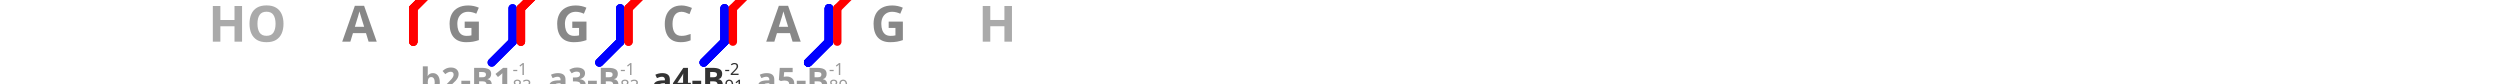
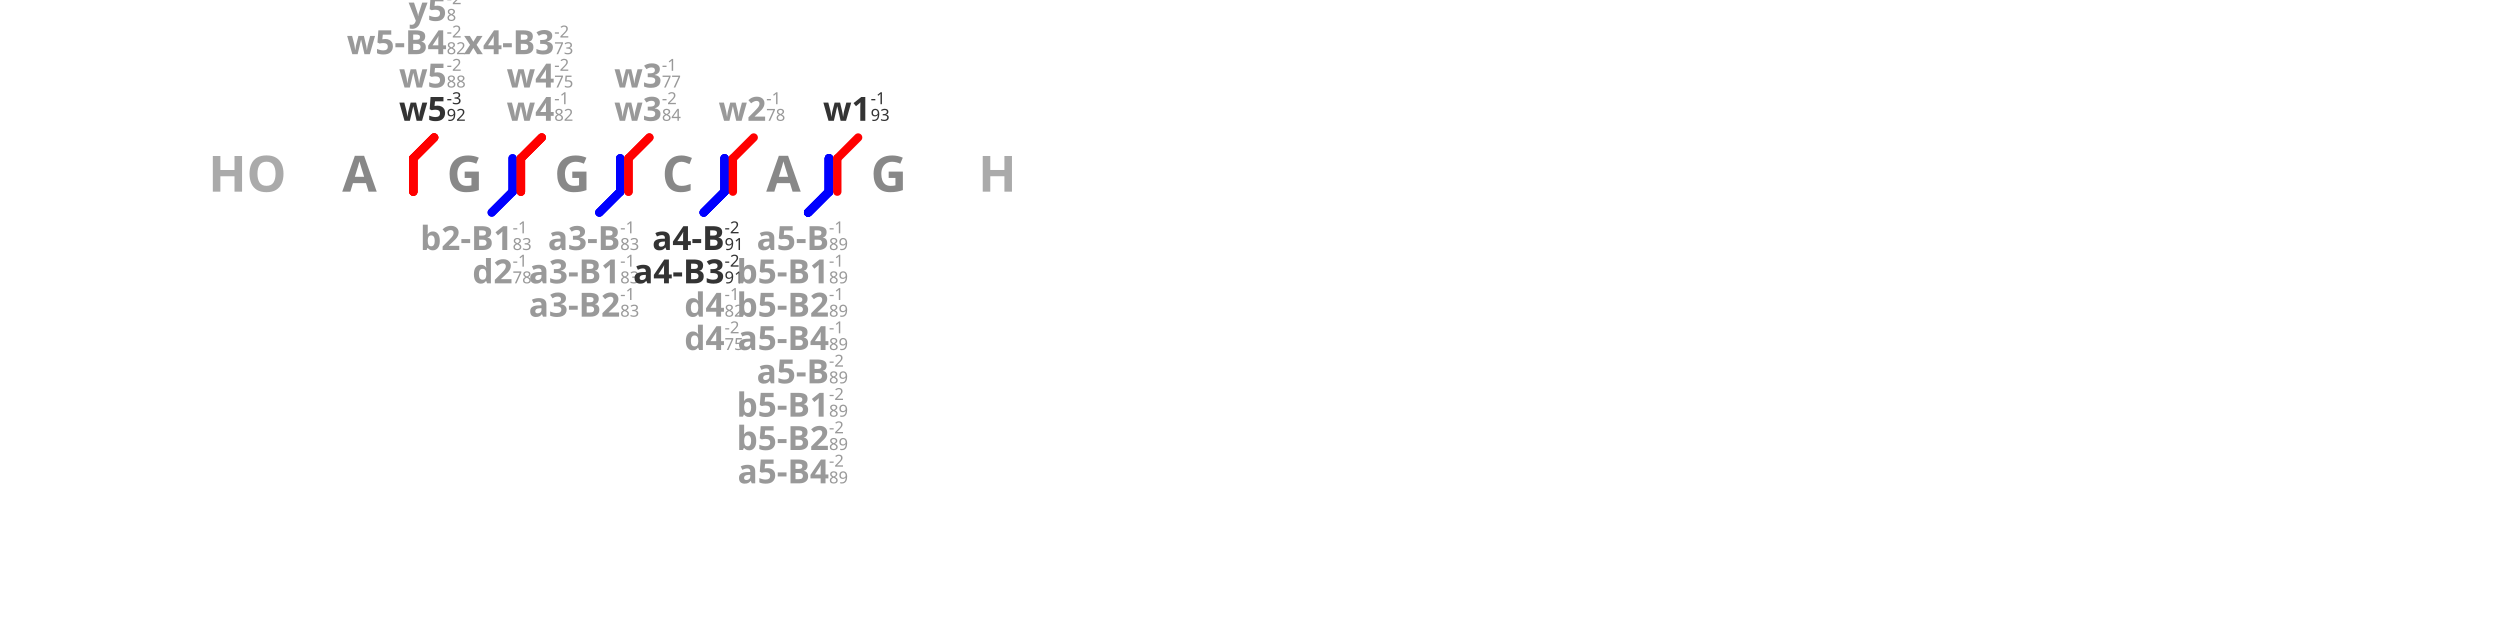
- <svg xmlns="http://www.w3.org/2000/svg" xmlns:ns1="http://svgjs.com/svgjs" version="1.1" width="600" height="20">
-   <text font-family="Verdana" font-size="12" font-weight="bold" fill="#aaaaaa" x="50" y="10" id="residue-undefined" ns1:data="{&quot;leading&quot;:&quot;1.3&quot;}">HO</text>
-   <text font-family="Verdana" font-size="12" font-weight="bold" fill="#888888" x="82.133" y="10" id="residue-1" ns1:data="{&quot;leading&quot;:&quot;1.3&quot;}">A</text>
-   <text font-family="Verdana" font-size="12" font-weight="bold" fill="#888888" x="107.195" y="10" id="residue-2" ns1:data="{&quot;leading&quot;:&quot;1.3&quot;}">G</text>
-   <text font-family="Verdana" font-size="12" font-weight="bold" fill="#888888" x="133.02" y="10" id="residue-3" ns1:data="{&quot;leading&quot;:&quot;1.3&quot;}">G</text>
-   <text font-family="Verdana" font-size="12" font-weight="bold" fill="#888888" x="158.844" y="10" id="residue-4" ns1:data="{&quot;leading&quot;:&quot;1.3&quot;}">C</text>
-   <text font-family="Verdana" font-size="12" font-weight="bold" fill="#888888" x="183.891" y="10" id="residue-5" ns1:data="{&quot;leading&quot;:&quot;1.3&quot;}">A</text>
-   <text font-family="Verdana" font-size="12" font-weight="bold" fill="#888888" x="208.953" y="10" id="residue-6" ns1:data="{&quot;leading&quot;:&quot;1.3&quot;}">G</text>
-   <text font-family="Verdana" font-size="12" font-weight="bold" fill="#aaaaaa" x="234.777" y="10" id="residue-undefined" ns1:data="{&quot;leading&quot;:&quot;1.3&quot;}">H</text>
-   <line x1="99.195" y1="10" x2="99.195" y2="2" stroke-linecap="round" stroke-width="2" stroke="red" />
-   <line x1="99.195" y1="2" x2="104.195" y2="-3" stroke-linecap="round" stroke-width="2" stroke="red" />
-   <text fill="#333333" font-family="Verdana" font-weight="bold" font-size="8" text-anchor="end" x="107.195" y="-5" ns1:data="{&quot;leading&quot;:&quot;1.3&quot;}">w5</text>
-   <text fill="#333333" font-family="Verdana" font-size="4" x="107.195" y="-9" ns1:data="{&quot;leading&quot;:&quot;1.3&quot;}">-3</text>
-   <text fill="#333333" font-family="Verdana" font-size="4" x="107.195" y="-5" ns1:data="{&quot;leading&quot;:&quot;1.3&quot;}">92</text>
-   <line x1="99.195" y1="10" x2="99.195" y2="2" stroke-linecap="round" stroke-width="2" stroke="red" />
-   <line x1="99.195" y1="2" x2="104.195" y2="-3" stroke-linecap="round" stroke-width="2" stroke="red" />
-   <text fill="#999999" font-family="Verdana" font-weight="bold" font-size="8" text-anchor="end" x="107.195" y="-13" ns1:data="{&quot;leading&quot;:&quot;1.3&quot;}">w5</text>
-   <text fill="#999999" font-family="Verdana" font-size="4" x="107.195" y="-17" ns1:data="{&quot;leading&quot;:&quot;1.3&quot;}">-2</text>
-   <text fill="#999999" font-family="Verdana" font-size="4" x="107.195" y="-13" ns1:data="{&quot;leading&quot;:&quot;1.3&quot;}">88</text>
-   <line x1="99.195" y1="10" x2="99.195" y2="2" stroke-linecap="round" stroke-width="2" stroke="red" />
-   <line x1="99.195" y1="2" x2="104.195" y2="-3" stroke-linecap="round" stroke-width="2" stroke="red" />
-   <text fill="#999999" font-family="Verdana" font-weight="bold" font-size="8" text-anchor="end" x="107.195" y="-21" ns1:data="{&quot;leading&quot;:&quot;1.3&quot;}">w5-B4</text>
-   <text fill="#999999" font-family="Verdana" font-size="4" x="107.195" y="-25" ns1:data="{&quot;leading&quot;:&quot;1.3&quot;}">-2</text>
-   <text fill="#999999" font-family="Verdana" font-size="4" x="107.195" y="-21" ns1:data="{&quot;leading&quot;:&quot;1.3&quot;}">82</text>
-   <line x1="99.195" y1="10" x2="99.195" y2="2" stroke-linecap="round" stroke-width="2" stroke="red" />
-   <line x1="99.195" y1="2" x2="104.195" y2="-3" stroke-linecap="round" stroke-width="2" stroke="red" />
-   <text fill="#999999" font-family="Verdana" font-weight="bold" font-size="8" text-anchor="end" x="107.195" y="-29" ns1:data="{&quot;leading&quot;:&quot;1.3&quot;}">y5</text>
-   <text fill="#999999" font-family="Verdana" font-size="4" x="107.195" y="-33" ns1:data="{&quot;leading&quot;:&quot;1.3&quot;}">-2</text>
-   <text fill="#999999" font-family="Verdana" font-size="4" x="107.195" y="-29" ns1:data="{&quot;leading&quot;:&quot;1.3&quot;}">8</text>
-   <line x1="123.02" y1="10" x2="123.02" y2="2" stroke-linecap="round" stroke-width="2" stroke="blue" />
-   <line x1="123.02" y1="10" x2="118.02" y2="15" stroke-linecap="round" stroke-width="2" stroke="blue" />
-   <text fill="#999999" font-family="Verdana" font-weight="bold" font-size="8" text-anchor="end" x="123.02" y="22" ns1:data="{&quot;leading&quot;:&quot;1.3&quot;}">b2-B1</text>
-   <text fill="#999999" font-family="Verdana" font-size="4" x="123.02" y="18" ns1:data="{&quot;leading&quot;:&quot;1.3&quot;}">-1</text>
-   <text fill="#999999" font-family="Verdana" font-size="4" x="123.02" y="22" ns1:data="{&quot;leading&quot;:&quot;1.3&quot;}">83</text>
-   <line x1="123.02" y1="10" x2="123.02" y2="2" stroke-linecap="round" stroke-width="2" stroke="blue" />
-   <line x1="123.02" y1="10" x2="118.02" y2="15" stroke-linecap="round" stroke-width="2" stroke="blue" />
-   <text fill="#999999" font-family="Verdana" font-weight="bold" font-size="8" text-anchor="end" x="123.02" y="30" ns1:data="{&quot;leading&quot;:&quot;1.3&quot;}">d2</text>
-   <text fill="#999999" font-family="Verdana" font-size="4" x="123.02" y="26" ns1:data="{&quot;leading&quot;:&quot;1.3&quot;}">-1</text>
-   <text fill="#999999" font-family="Verdana" font-size="4" x="123.02" y="30" ns1:data="{&quot;leading&quot;:&quot;1.3&quot;}">78</text>
-   <line x1="125.02" y1="10" x2="125.02" y2="2" stroke-linecap="round" stroke-width="2" stroke="red" />
-   <line x1="125.02" y1="2" x2="130.02" y2="-3" stroke-linecap="round" stroke-width="2" stroke="red" />
-   <text fill="#999999" font-family="Verdana" font-weight="bold" font-size="8" text-anchor="end" x="133.02" y="-5" ns1:data="{&quot;leading&quot;:&quot;1.3&quot;}">w4</text>
-   <text fill="#999999" font-family="Verdana" font-size="4" x="133.02" y="-9" ns1:data="{&quot;leading&quot;:&quot;1.3&quot;}">-1</text>
-   <text fill="#999999" font-family="Verdana" font-size="4" x="133.02" y="-5" ns1:data="{&quot;leading&quot;:&quot;1.3&quot;}">82</text>
-   <line x1="125.02" y1="10" x2="125.02" y2="2" stroke-linecap="round" stroke-width="2" stroke="red" />
-   <line x1="125.02" y1="2" x2="130.02" y2="-3" stroke-linecap="round" stroke-width="2" stroke="red" />
-   <text fill="#999999" font-family="Verdana" font-weight="bold" font-size="8" text-anchor="end" x="133.02" y="-13" ns1:data="{&quot;leading&quot;:&quot;1.3&quot;}">w4</text>
-   <text fill="#999999" font-family="Verdana" font-size="4" x="133.02" y="-17" ns1:data="{&quot;leading&quot;:&quot;1.3&quot;}">-2</text>
-   <text fill="#999999" font-family="Verdana" font-size="4" x="133.02" y="-13" ns1:data="{&quot;leading&quot;:&quot;1.3&quot;}">75</text>
-   <line x1="125.02" y1="10" x2="125.02" y2="2" stroke-linecap="round" stroke-width="2" stroke="red" />
-   <line x1="125.02" y1="2" x2="130.02" y2="-3" stroke-linecap="round" stroke-width="2" stroke="red" />
-   <text fill="#999999" font-family="Verdana" font-weight="bold" font-size="8" text-anchor="end" x="133.02" y="-21" ns1:data="{&quot;leading&quot;:&quot;1.3&quot;}">x4-B3</text>
-   <text fill="#999999" font-family="Verdana" font-size="4" x="133.02" y="-25" ns1:data="{&quot;leading&quot;:&quot;1.3&quot;}">-2</text>
-   <text fill="#999999" font-family="Verdana" font-size="4" x="133.02" y="-21" ns1:data="{&quot;leading&quot;:&quot;1.3&quot;}">73</text>
-   <line x1="148.844" y1="10" x2="148.844" y2="2" stroke-linecap="round" stroke-width="2" stroke="blue" />
-   <line x1="148.844" y1="10" x2="143.844" y2="15" stroke-linecap="round" stroke-width="2" stroke="blue" />
-   <text fill="#999999" font-family="Verdana" font-weight="bold" font-size="8" text-anchor="end" x="148.844" y="22" ns1:data="{&quot;leading&quot;:&quot;1.3&quot;}">a3-B</text>
-   <text fill="#999999" font-family="Verdana" font-size="4" x="148.844" y="18" ns1:data="{&quot;leading&quot;:&quot;1.3&quot;}">-1</text>
-   <text fill="#999999" font-family="Verdana" font-size="4" x="148.844" y="22" ns1:data="{&quot;leading&quot;:&quot;1.3&quot;}">83</text>
-   <line x1="148.844" y1="10" x2="148.844" y2="2" stroke-linecap="round" stroke-width="2" stroke="blue" />
-   <line x1="148.844" y1="10" x2="143.844" y2="15" stroke-linecap="round" stroke-width="2" stroke="blue" />
-   <text fill="#999999" font-family="Verdana" font-weight="bold" font-size="8" text-anchor="end" x="148.844" y="30" ns1:data="{&quot;leading&quot;:&quot;1.3&quot;}">a3-B1</text>
-   <text fill="#999999" font-family="Verdana" font-size="4" x="148.844" y="26" ns1:data="{&quot;leading&quot;:&quot;1.3&quot;}">-1</text>
-   <text fill="#999999" font-family="Verdana" font-size="4" x="148.844" y="30" ns1:data="{&quot;leading&quot;:&quot;1.3&quot;}">83</text>
-   <line x1="148.844" y1="10" x2="148.844" y2="2" stroke-linecap="round" stroke-width="2" stroke="blue" />
-   <line x1="148.844" y1="10" x2="143.844" y2="15" stroke-linecap="round" stroke-width="2" stroke="blue" />
-   <text fill="#999999" font-family="Verdana" font-weight="bold" font-size="8" text-anchor="end" x="148.844" y="38" ns1:data="{&quot;leading&quot;:&quot;1.3&quot;}">a3-B2</text>
-   <text fill="#999999" font-family="Verdana" font-size="4" x="148.844" y="34" ns1:data="{&quot;leading&quot;:&quot;1.3&quot;}">-1</text>
-   <text fill="#999999" font-family="Verdana" font-size="4" x="148.844" y="38" ns1:data="{&quot;leading&quot;:&quot;1.3&quot;}">83</text>
-   <line x1="150.844" y1="10" x2="150.844" y2="2" stroke-linecap="round" stroke-width="2" stroke="red" />
-   <line x1="150.844" y1="2" x2="155.844" y2="-3" stroke-linecap="round" stroke-width="2" stroke="red" />
-   <text fill="#999999" font-family="Verdana" font-weight="bold" font-size="8" text-anchor="end" x="158.844" y="-5" ns1:data="{&quot;leading&quot;:&quot;1.3&quot;}">w3</text>
-   <text fill="#999999" font-family="Verdana" font-size="4" x="158.844" y="-9" ns1:data="{&quot;leading&quot;:&quot;1.3&quot;}">-2</text>
-   <text fill="#999999" font-family="Verdana" font-size="4" x="158.844" y="-5" ns1:data="{&quot;leading&quot;:&quot;1.3&quot;}">84</text>
-   <line x1="150.844" y1="10" x2="150.844" y2="2" stroke-linecap="round" stroke-width="2" stroke="red" />
-   <line x1="150.844" y1="2" x2="155.844" y2="-3" stroke-linecap="round" stroke-width="2" stroke="red" />
-   <text fill="#999999" font-family="Verdana" font-weight="bold" font-size="8" text-anchor="end" x="158.844" y="-13" ns1:data="{&quot;leading&quot;:&quot;1.3&quot;}">w3</text>
-   <text fill="#999999" font-family="Verdana" font-size="4" x="158.844" y="-17" ns1:data="{&quot;leading&quot;:&quot;1.3&quot;}">-1</text>
-   <text fill="#999999" font-family="Verdana" font-size="4" x="158.844" y="-13" ns1:data="{&quot;leading&quot;:&quot;1.3&quot;}">77</text>
-   <line x1="173.891" y1="10" x2="173.891" y2="2" stroke-linecap="round" stroke-width="2" stroke="blue" />
-   <line x1="173.891" y1="10" x2="168.891" y2="15" stroke-linecap="round" stroke-width="2" stroke="blue" />
-   <text fill="#333333" font-family="Verdana" font-weight="bold" font-size="8" text-anchor="end" x="173.891" y="22" ns1:data="{&quot;leading&quot;:&quot;1.3&quot;}">a4-B</text>
-   <text fill="#333333" font-family="Verdana" font-size="4" x="173.891" y="18" ns1:data="{&quot;leading&quot;:&quot;1.3&quot;}">-2</text>
-   <text fill="#333333" font-family="Verdana" font-size="4" x="173.891" y="22" ns1:data="{&quot;leading&quot;:&quot;1.3&quot;}">91</text>
-   <line x1="173.891" y1="10" x2="173.891" y2="2" stroke-linecap="round" stroke-width="2" stroke="blue" />
-   <line x1="173.891" y1="10" x2="168.891" y2="15" stroke-linecap="round" stroke-width="2" stroke="blue" />
-   <text fill="#333333" font-family="Verdana" font-weight="bold" font-size="8" text-anchor="end" x="173.891" y="30" ns1:data="{&quot;leading&quot;:&quot;1.3&quot;}">a4-B3</text>
-   <text fill="#333333" font-family="Verdana" font-size="4" x="173.891" y="26" ns1:data="{&quot;leading&quot;:&quot;1.3&quot;}">-2</text>
-   <text fill="#333333" font-family="Verdana" font-size="4" x="173.891" y="30" ns1:data="{&quot;leading&quot;:&quot;1.3&quot;}">91</text>
-   <line x1="173.891" y1="10" x2="173.891" y2="2" stroke-linecap="round" stroke-width="2" stroke="blue" />
-   <line x1="173.891" y1="10" x2="168.891" y2="15" stroke-linecap="round" stroke-width="2" stroke="blue" />
-   <text fill="#999999" font-family="Verdana" font-weight="bold" font-size="8" text-anchor="end" x="173.891" y="38" ns1:data="{&quot;leading&quot;:&quot;1.3&quot;}">d4</text>
-   <text fill="#999999" font-family="Verdana" font-size="4" x="173.891" y="34" ns1:data="{&quot;leading&quot;:&quot;1.3&quot;}">-1</text>
-   <text fill="#999999" font-family="Verdana" font-size="4" x="173.891" y="38" ns1:data="{&quot;leading&quot;:&quot;1.3&quot;}">82</text>
-   <line x1="173.891" y1="10" x2="173.891" y2="2" stroke-linecap="round" stroke-width="2" stroke="blue" />
-   <line x1="173.891" y1="10" x2="168.891" y2="15" stroke-linecap="round" stroke-width="2" stroke="blue" />
-   <text fill="#999999" font-family="Verdana" font-weight="bold" font-size="8" text-anchor="end" x="173.891" y="46" ns1:data="{&quot;leading&quot;:&quot;1.3&quot;}">d4</text>
-   <text fill="#999999" font-family="Verdana" font-size="4" x="173.891" y="42" ns1:data="{&quot;leading&quot;:&quot;1.3&quot;}">-2</text>
-   <text fill="#999999" font-family="Verdana" font-size="4" x="173.891" y="46" ns1:data="{&quot;leading&quot;:&quot;1.3&quot;}">75</text>
-   <line x1="175.891" y1="10" x2="175.891" y2="2" stroke-linecap="round" stroke-width="2" stroke="red" />
-   <line x1="175.891" y1="2" x2="180.891" y2="-3" stroke-linecap="round" stroke-width="2" stroke="red" />
-   <text fill="#999999" font-family="Verdana" font-weight="bold" font-size="8" text-anchor="end" x="183.891" y="-5" ns1:data="{&quot;leading&quot;:&quot;1.3&quot;}">w2</text>
-   <text fill="#999999" font-family="Verdana" font-size="4" x="183.891" y="-9" ns1:data="{&quot;leading&quot;:&quot;1.3&quot;}">-1</text>
-   <text fill="#999999" font-family="Verdana" font-size="4" x="183.891" y="-5" ns1:data="{&quot;leading&quot;:&quot;1.3&quot;}">78</text>
-   <line x1="198.953" y1="10" x2="198.953" y2="2" stroke-linecap="round" stroke-width="2" stroke="blue" />
-   <line x1="198.953" y1="10" x2="193.953" y2="15" stroke-linecap="round" stroke-width="2" stroke="blue" />
-   <text fill="#999999" font-family="Verdana" font-weight="bold" font-size="8" text-anchor="end" x="198.953" y="22" ns1:data="{&quot;leading&quot;:&quot;1.3&quot;}">a5-B</text>
-   <text fill="#999999" font-family="Verdana" font-size="4" x="198.953" y="18" ns1:data="{&quot;leading&quot;:&quot;1.3&quot;}">-1</text>
-   <text fill="#999999" font-family="Verdana" font-size="4" x="198.953" y="22" ns1:data="{&quot;leading&quot;:&quot;1.3&quot;}">89</text>
-   <line x1="198.953" y1="10" x2="198.953" y2="2" stroke-linecap="round" stroke-width="2" stroke="blue" />
-   <line x1="198.953" y1="10" x2="193.953" y2="15" stroke-linecap="round" stroke-width="2" stroke="blue" />
-   <text fill="#999999" font-family="Verdana" font-weight="bold" font-size="8" text-anchor="end" x="198.953" y="30" ns1:data="{&quot;leading&quot;:&quot;1.3&quot;}">b5-B1</text>
-   <text fill="#999999" font-family="Verdana" font-size="4" x="198.953" y="26" ns1:data="{&quot;leading&quot;:&quot;1.3&quot;}">-1</text>
-   <text fill="#999999" font-family="Verdana" font-size="4" x="198.953" y="30" ns1:data="{&quot;leading&quot;:&quot;1.3&quot;}">89</text>
-   <line x1="198.953" y1="10" x2="198.953" y2="2" stroke-linecap="round" stroke-width="2" stroke="blue" />
-   <line x1="198.953" y1="10" x2="193.953" y2="15" stroke-linecap="round" stroke-width="2" stroke="blue" />
-   <text fill="#999999" font-family="Verdana" font-weight="bold" font-size="8" text-anchor="end" x="198.953" y="38" ns1:data="{&quot;leading&quot;:&quot;1.3&quot;}">b5-B2</text>
-   <text fill="#999999" font-family="Verdana" font-size="4" x="198.953" y="34" ns1:data="{&quot;leading&quot;:&quot;1.3&quot;}">-1</text>
-   <text fill="#999999" font-family="Verdana" font-size="4" x="198.953" y="38" ns1:data="{&quot;leading&quot;:&quot;1.3&quot;}">89</text>
-   <line x1="198.953" y1="10" x2="198.953" y2="2" stroke-linecap="round" stroke-width="2" stroke="blue" />
-   <line x1="198.953" y1="10" x2="193.953" y2="15" stroke-linecap="round" stroke-width="2" stroke="blue" />
-   <text fill="#999999" font-family="Verdana" font-weight="bold" font-size="8" text-anchor="end" x="198.953" y="46" ns1:data="{&quot;leading&quot;:&quot;1.3&quot;}">a5-B4</text>
-   <text fill="#999999" font-family="Verdana" font-size="4" x="198.953" y="42" ns1:data="{&quot;leading&quot;:&quot;1.3&quot;}">-1</text>
-   <text fill="#999999" font-family="Verdana" font-size="4" x="198.953" y="46" ns1:data="{&quot;leading&quot;:&quot;1.3&quot;}">89</text>
-   <line x1="198.953" y1="10" x2="198.953" y2="2" stroke-linecap="round" stroke-width="2" stroke="blue" />
-   <line x1="198.953" y1="10" x2="193.953" y2="15" stroke-linecap="round" stroke-width="2" stroke="blue" />
-   <text fill="#999999" font-family="Verdana" font-weight="bold" font-size="8" text-anchor="end" x="198.953" y="54" ns1:data="{&quot;leading&quot;:&quot;1.3&quot;}">a5-B</text>
-   <text fill="#999999" font-family="Verdana" font-size="4" x="198.953" y="50" ns1:data="{&quot;leading&quot;:&quot;1.3&quot;}">-2</text>
-   <text fill="#999999" font-family="Verdana" font-size="4" x="198.953" y="54" ns1:data="{&quot;leading&quot;:&quot;1.3&quot;}">89</text>
-   <line x1="198.953" y1="10" x2="198.953" y2="2" stroke-linecap="round" stroke-width="2" stroke="blue" />
-   <line x1="198.953" y1="10" x2="193.953" y2="15" stroke-linecap="round" stroke-width="2" stroke="blue" />
-   <text fill="#999999" font-family="Verdana" font-weight="bold" font-size="8" text-anchor="end" x="198.953" y="62" ns1:data="{&quot;leading&quot;:&quot;1.3&quot;}">b5-B1</text>
-   <text fill="#999999" font-family="Verdana" font-size="4" x="198.953" y="58" ns1:data="{&quot;leading&quot;:&quot;1.3&quot;}">-2</text>
-   <text fill="#999999" font-family="Verdana" font-size="4" x="198.953" y="62" ns1:data="{&quot;leading&quot;:&quot;1.3&quot;}">89</text>
-   <line x1="198.953" y1="10" x2="198.953" y2="2" stroke-linecap="round" stroke-width="2" stroke="blue" />
-   <line x1="198.953" y1="10" x2="193.953" y2="15" stroke-linecap="round" stroke-width="2" stroke="blue" />
-   <text fill="#999999" font-family="Verdana" font-weight="bold" font-size="8" text-anchor="end" x="198.953" y="70" ns1:data="{&quot;leading&quot;:&quot;1.3&quot;}">b5-B2</text>
-   <text fill="#999999" font-family="Verdana" font-size="4" x="198.953" y="66" ns1:data="{&quot;leading&quot;:&quot;1.3&quot;}">-2</text>
-   <text fill="#999999" font-family="Verdana" font-size="4" x="198.953" y="70" ns1:data="{&quot;leading&quot;:&quot;1.3&quot;}">89</text>
-   <line x1="198.953" y1="10" x2="198.953" y2="2" stroke-linecap="round" stroke-width="2" stroke="blue" />
-   <line x1="198.953" y1="10" x2="193.953" y2="15" stroke-linecap="round" stroke-width="2" stroke="blue" />
-   <text fill="#999999" font-family="Verdana" font-weight="bold" font-size="8" text-anchor="end" x="198.953" y="78" ns1:data="{&quot;leading&quot;:&quot;1.3&quot;}">a5-B4</text>
-   <text fill="#999999" font-family="Verdana" font-size="4" x="198.953" y="74" ns1:data="{&quot;leading&quot;:&quot;1.3&quot;}">-2</text>
-   <text fill="#999999" font-family="Verdana" font-size="4" x="198.953" y="78" ns1:data="{&quot;leading&quot;:&quot;1.3&quot;}">89</text>
-   <line x1="200.953" y1="10" x2="200.953" y2="2" stroke-linecap="round" stroke-width="2" stroke="red" />
-   <line x1="200.953" y1="2" x2="205.953" y2="-3" stroke-linecap="round" stroke-width="2" stroke="red" />
-   <text fill="#333333" font-family="Verdana" font-weight="bold" font-size="8" text-anchor="end" x="208.953" y="-5" ns1:data="{&quot;leading&quot;:&quot;1.3&quot;}">w1</text>
-   <text fill="#333333" font-family="Verdana" font-size="4" x="208.953" y="-9" ns1:data="{&quot;leading&quot;:&quot;1.3&quot;}">-1</text>
-   <text fill="#333333" font-family="Verdana" font-size="4" x="208.953" y="-5" ns1:data="{&quot;leading&quot;:&quot;1.3&quot;}">93</text>
+ <svg xmlns="http://www.w3.org/2000/svg" xmlns:ns1="http://svgjs.com/svgjs" version="1.1" width="600" height="148">
+   <text font-family="Verdana" font-size="12" font-weight="bold" fill="#aaaaaa" x="50" y="46" id="residue-undefined" ns1:data="{&quot;leading&quot;:&quot;1.3&quot;}">HO</text>
+   <text font-family="Verdana" font-size="12" font-weight="bold" fill="#888888" x="82.133" y="46" id="residue-1" ns1:data="{&quot;leading&quot;:&quot;1.3&quot;}">A</text>
+   <text font-family="Verdana" font-size="12" font-weight="bold" fill="#888888" x="107.195" y="46" id="residue-2" ns1:data="{&quot;leading&quot;:&quot;1.3&quot;}">G</text>
+   <text font-family="Verdana" font-size="12" font-weight="bold" fill="#888888" x="133.02" y="46" id="residue-3" ns1:data="{&quot;leading&quot;:&quot;1.3&quot;}">G</text>
+   <text font-family="Verdana" font-size="12" font-weight="bold" fill="#888888" x="158.844" y="46" id="residue-4" ns1:data="{&quot;leading&quot;:&quot;1.3&quot;}">C</text>
+   <text font-family="Verdana" font-size="12" font-weight="bold" fill="#888888" x="183.891" y="46" id="residue-5" ns1:data="{&quot;leading&quot;:&quot;1.3&quot;}">A</text>
+   <text font-family="Verdana" font-size="12" font-weight="bold" fill="#888888" x="208.953" y="46" id="residue-6" ns1:data="{&quot;leading&quot;:&quot;1.3&quot;}">G</text>
+   <text font-family="Verdana" font-size="12" font-weight="bold" fill="#aaaaaa" x="234.777" y="46" id="residue-undefined" ns1:data="{&quot;leading&quot;:&quot;1.3&quot;}">H</text>
+   <line x1="99.195" y1="46" x2="99.195" y2="38" stroke-linecap="round" stroke-width="2" stroke="red" />
+   <line x1="99.195" y1="38" x2="104.195" y2="33" stroke-linecap="round" stroke-width="2" stroke="red" />
+   <text fill="#333333" font-family="Verdana" font-weight="bold" font-size="8" text-anchor="end" x="107.195" y="29" ns1:data="{&quot;leading&quot;:&quot;1.3&quot;}">w5</text>
+   <text fill="#333333" font-family="Verdana" font-size="4" x="107.195" y="25" ns1:data="{&quot;leading&quot;:&quot;1.3&quot;}">-3</text>
+   <text fill="#333333" font-family="Verdana" font-size="4" x="107.195" y="29" ns1:data="{&quot;leading&quot;:&quot;1.3&quot;}">92</text>
+   <line x1="99.195" y1="46" x2="99.195" y2="38" stroke-linecap="round" stroke-width="2" stroke="red" />
+   <line x1="99.195" y1="38" x2="104.195" y2="33" stroke-linecap="round" stroke-width="2" stroke="red" />
+   <text fill="#999999" font-family="Verdana" font-weight="bold" font-size="8" text-anchor="end" x="107.195" y="21" ns1:data="{&quot;leading&quot;:&quot;1.3&quot;}">w5</text>
+   <text fill="#999999" font-family="Verdana" font-size="4" x="107.195" y="17" ns1:data="{&quot;leading&quot;:&quot;1.3&quot;}">-2</text>
+   <text fill="#999999" font-family="Verdana" font-size="4" x="107.195" y="21" ns1:data="{&quot;leading&quot;:&quot;1.3&quot;}">88</text>
+   <line x1="99.195" y1="46" x2="99.195" y2="38" stroke-linecap="round" stroke-width="2" stroke="red" />
+   <line x1="99.195" y1="38" x2="104.195" y2="33" stroke-linecap="round" stroke-width="2" stroke="red" />
+   <text fill="#999999" font-family="Verdana" font-weight="bold" font-size="8" text-anchor="end" x="107.195" y="13" ns1:data="{&quot;leading&quot;:&quot;1.3&quot;}">w5-B4</text>
+   <text fill="#999999" font-family="Verdana" font-size="4" x="107.195" y="9" ns1:data="{&quot;leading&quot;:&quot;1.3&quot;}">-2</text>
+   <text fill="#999999" font-family="Verdana" font-size="4" x="107.195" y="13" ns1:data="{&quot;leading&quot;:&quot;1.3&quot;}">82</text>
+   <line x1="99.195" y1="46" x2="99.195" y2="38" stroke-linecap="round" stroke-width="2" stroke="red" />
+   <line x1="99.195" y1="38" x2="104.195" y2="33" stroke-linecap="round" stroke-width="2" stroke="red" />
+   <text fill="#999999" font-family="Verdana" font-weight="bold" font-size="8" text-anchor="end" x="107.195" y="5" ns1:data="{&quot;leading&quot;:&quot;1.3&quot;}">y5</text>
+   <text fill="#999999" font-family="Verdana" font-size="4" x="107.195" y="1" ns1:data="{&quot;leading&quot;:&quot;1.3&quot;}">-2</text>
+   <text fill="#999999" font-family="Verdana" font-size="4" x="107.195" y="5" ns1:data="{&quot;leading&quot;:&quot;1.3&quot;}">8</text>
+   <line x1="123.02" y1="46" x2="123.02" y2="38" stroke-linecap="round" stroke-width="2" stroke="blue" />
+   <line x1="123.02" y1="46" x2="118.02" y2="51" stroke-linecap="round" stroke-width="2" stroke="blue" />
+   <text fill="#999999" font-family="Verdana" font-weight="bold" font-size="8" text-anchor="end" x="123.02" y="60" ns1:data="{&quot;leading&quot;:&quot;1.3&quot;}">b2-B1</text>
+   <text fill="#999999" font-family="Verdana" font-size="4" x="123.02" y="56" ns1:data="{&quot;leading&quot;:&quot;1.3&quot;}">-1</text>
+   <text fill="#999999" font-family="Verdana" font-size="4" x="123.02" y="60" ns1:data="{&quot;leading&quot;:&quot;1.3&quot;}">83</text>
+   <line x1="123.02" y1="46" x2="123.02" y2="38" stroke-linecap="round" stroke-width="2" stroke="blue" />
+   <line x1="123.02" y1="46" x2="118.02" y2="51" stroke-linecap="round" stroke-width="2" stroke="blue" />
+   <text fill="#999999" font-family="Verdana" font-weight="bold" font-size="8" text-anchor="end" x="123.02" y="68" ns1:data="{&quot;leading&quot;:&quot;1.3&quot;}">d2</text>
+   <text fill="#999999" font-family="Verdana" font-size="4" x="123.02" y="64" ns1:data="{&quot;leading&quot;:&quot;1.3&quot;}">-1</text>
+   <text fill="#999999" font-family="Verdana" font-size="4" x="123.02" y="68" ns1:data="{&quot;leading&quot;:&quot;1.3&quot;}">78</text>
+   <line x1="125.02" y1="46" x2="125.02" y2="38" stroke-linecap="round" stroke-width="2" stroke="red" />
+   <line x1="125.02" y1="38" x2="130.02" y2="33" stroke-linecap="round" stroke-width="2" stroke="red" />
+   <text fill="#999999" font-family="Verdana" font-weight="bold" font-size="8" text-anchor="end" x="133.02" y="29" ns1:data="{&quot;leading&quot;:&quot;1.3&quot;}">w4</text>
+   <text fill="#999999" font-family="Verdana" font-size="4" x="133.02" y="25" ns1:data="{&quot;leading&quot;:&quot;1.3&quot;}">-1</text>
+   <text fill="#999999" font-family="Verdana" font-size="4" x="133.02" y="29" ns1:data="{&quot;leading&quot;:&quot;1.3&quot;}">82</text>
+   <line x1="125.02" y1="46" x2="125.02" y2="38" stroke-linecap="round" stroke-width="2" stroke="red" />
+   <line x1="125.02" y1="38" x2="130.02" y2="33" stroke-linecap="round" stroke-width="2" stroke="red" />
+   <text fill="#999999" font-family="Verdana" font-weight="bold" font-size="8" text-anchor="end" x="133.02" y="21" ns1:data="{&quot;leading&quot;:&quot;1.3&quot;}">w4</text>
+   <text fill="#999999" font-family="Verdana" font-size="4" x="133.02" y="17" ns1:data="{&quot;leading&quot;:&quot;1.3&quot;}">-2</text>
+   <text fill="#999999" font-family="Verdana" font-size="4" x="133.02" y="21" ns1:data="{&quot;leading&quot;:&quot;1.3&quot;}">75</text>
+   <line x1="125.02" y1="46" x2="125.02" y2="38" stroke-linecap="round" stroke-width="2" stroke="red" />
+   <line x1="125.02" y1="38" x2="130.02" y2="33" stroke-linecap="round" stroke-width="2" stroke="red" />
+   <text fill="#999999" font-family="Verdana" font-weight="bold" font-size="8" text-anchor="end" x="133.02" y="13" ns1:data="{&quot;leading&quot;:&quot;1.3&quot;}">x4-B3</text>
+   <text fill="#999999" font-family="Verdana" font-size="4" x="133.02" y="9" ns1:data="{&quot;leading&quot;:&quot;1.3&quot;}">-2</text>
+   <text fill="#999999" font-family="Verdana" font-size="4" x="133.02" y="13" ns1:data="{&quot;leading&quot;:&quot;1.3&quot;}">73</text>
+   <line x1="148.844" y1="46" x2="148.844" y2="38" stroke-linecap="round" stroke-width="2" stroke="blue" />
+   <line x1="148.844" y1="46" x2="143.844" y2="51" stroke-linecap="round" stroke-width="2" stroke="blue" />
+   <text fill="#999999" font-family="Verdana" font-weight="bold" font-size="8" text-anchor="end" x="148.844" y="60" ns1:data="{&quot;leading&quot;:&quot;1.3&quot;}">a3-B</text>
+   <text fill="#999999" font-family="Verdana" font-size="4" x="148.844" y="56" ns1:data="{&quot;leading&quot;:&quot;1.3&quot;}">-1</text>
+   <text fill="#999999" font-family="Verdana" font-size="4" x="148.844" y="60" ns1:data="{&quot;leading&quot;:&quot;1.3&quot;}">83</text>
+   <line x1="148.844" y1="46" x2="148.844" y2="38" stroke-linecap="round" stroke-width="2" stroke="blue" />
+   <line x1="148.844" y1="46" x2="143.844" y2="51" stroke-linecap="round" stroke-width="2" stroke="blue" />
+   <text fill="#999999" font-family="Verdana" font-weight="bold" font-size="8" text-anchor="end" x="148.844" y="68" ns1:data="{&quot;leading&quot;:&quot;1.3&quot;}">a3-B1</text>
+   <text fill="#999999" font-family="Verdana" font-size="4" x="148.844" y="64" ns1:data="{&quot;leading&quot;:&quot;1.3&quot;}">-1</text>
+   <text fill="#999999" font-family="Verdana" font-size="4" x="148.844" y="68" ns1:data="{&quot;leading&quot;:&quot;1.3&quot;}">83</text>
+   <line x1="148.844" y1="46" x2="148.844" y2="38" stroke-linecap="round" stroke-width="2" stroke="blue" />
+   <line x1="148.844" y1="46" x2="143.844" y2="51" stroke-linecap="round" stroke-width="2" stroke="blue" />
+   <text fill="#999999" font-family="Verdana" font-weight="bold" font-size="8" text-anchor="end" x="148.844" y="76" ns1:data="{&quot;leading&quot;:&quot;1.3&quot;}">a3-B2</text>
+   <text fill="#999999" font-family="Verdana" font-size="4" x="148.844" y="72" ns1:data="{&quot;leading&quot;:&quot;1.3&quot;}">-1</text>
+   <text fill="#999999" font-family="Verdana" font-size="4" x="148.844" y="76" ns1:data="{&quot;leading&quot;:&quot;1.3&quot;}">83</text>
+   <line x1="150.844" y1="46" x2="150.844" y2="38" stroke-linecap="round" stroke-width="2" stroke="red" />
+   <line x1="150.844" y1="38" x2="155.844" y2="33" stroke-linecap="round" stroke-width="2" stroke="red" />
+   <text fill="#999999" font-family="Verdana" font-weight="bold" font-size="8" text-anchor="end" x="158.844" y="29" ns1:data="{&quot;leading&quot;:&quot;1.3&quot;}">w3</text>
+   <text fill="#999999" font-family="Verdana" font-size="4" x="158.844" y="25" ns1:data="{&quot;leading&quot;:&quot;1.3&quot;}">-2</text>
+   <text fill="#999999" font-family="Verdana" font-size="4" x="158.844" y="29" ns1:data="{&quot;leading&quot;:&quot;1.3&quot;}">84</text>
+   <line x1="150.844" y1="46" x2="150.844" y2="38" stroke-linecap="round" stroke-width="2" stroke="red" />
+   <line x1="150.844" y1="38" x2="155.844" y2="33" stroke-linecap="round" stroke-width="2" stroke="red" />
+   <text fill="#999999" font-family="Verdana" font-weight="bold" font-size="8" text-anchor="end" x="158.844" y="21" ns1:data="{&quot;leading&quot;:&quot;1.3&quot;}">w3</text>
+   <text fill="#999999" font-family="Verdana" font-size="4" x="158.844" y="17" ns1:data="{&quot;leading&quot;:&quot;1.3&quot;}">-1</text>
+   <text fill="#999999" font-family="Verdana" font-size="4" x="158.844" y="21" ns1:data="{&quot;leading&quot;:&quot;1.3&quot;}">77</text>
+   <line x1="173.891" y1="46" x2="173.891" y2="38" stroke-linecap="round" stroke-width="2" stroke="blue" />
+   <line x1="173.891" y1="46" x2="168.891" y2="51" stroke-linecap="round" stroke-width="2" stroke="blue" />
+   <text fill="#333333" font-family="Verdana" font-weight="bold" font-size="8" text-anchor="end" x="173.891" y="60" ns1:data="{&quot;leading&quot;:&quot;1.3&quot;}">a4-B</text>
+   <text fill="#333333" font-family="Verdana" font-size="4" x="173.891" y="56" ns1:data="{&quot;leading&quot;:&quot;1.3&quot;}">-2</text>
+   <text fill="#333333" font-family="Verdana" font-size="4" x="173.891" y="60" ns1:data="{&quot;leading&quot;:&quot;1.3&quot;}">91</text>
+   <line x1="173.891" y1="46" x2="173.891" y2="38" stroke-linecap="round" stroke-width="2" stroke="blue" />
+   <line x1="173.891" y1="46" x2="168.891" y2="51" stroke-linecap="round" stroke-width="2" stroke="blue" />
+   <text fill="#333333" font-family="Verdana" font-weight="bold" font-size="8" text-anchor="end" x="173.891" y="68" ns1:data="{&quot;leading&quot;:&quot;1.3&quot;}">a4-B3</text>
+   <text fill="#333333" font-family="Verdana" font-size="4" x="173.891" y="64" ns1:data="{&quot;leading&quot;:&quot;1.3&quot;}">-2</text>
+   <text fill="#333333" font-family="Verdana" font-size="4" x="173.891" y="68" ns1:data="{&quot;leading&quot;:&quot;1.3&quot;}">91</text>
+   <line x1="173.891" y1="46" x2="173.891" y2="38" stroke-linecap="round" stroke-width="2" stroke="blue" />
+   <line x1="173.891" y1="46" x2="168.891" y2="51" stroke-linecap="round" stroke-width="2" stroke="blue" />
+   <text fill="#999999" font-family="Verdana" font-weight="bold" font-size="8" text-anchor="end" x="173.891" y="76" ns1:data="{&quot;leading&quot;:&quot;1.3&quot;}">d4</text>
+   <text fill="#999999" font-family="Verdana" font-size="4" x="173.891" y="72" ns1:data="{&quot;leading&quot;:&quot;1.3&quot;}">-1</text>
+   <text fill="#999999" font-family="Verdana" font-size="4" x="173.891" y="76" ns1:data="{&quot;leading&quot;:&quot;1.3&quot;}">82</text>
+   <line x1="173.891" y1="46" x2="173.891" y2="38" stroke-linecap="round" stroke-width="2" stroke="blue" />
+   <line x1="173.891" y1="46" x2="168.891" y2="51" stroke-linecap="round" stroke-width="2" stroke="blue" />
+   <text fill="#999999" font-family="Verdana" font-weight="bold" font-size="8" text-anchor="end" x="173.891" y="84" ns1:data="{&quot;leading&quot;:&quot;1.3&quot;}">d4</text>
+   <text fill="#999999" font-family="Verdana" font-size="4" x="173.891" y="80" ns1:data="{&quot;leading&quot;:&quot;1.3&quot;}">-2</text>
+   <text fill="#999999" font-family="Verdana" font-size="4" x="173.891" y="84" ns1:data="{&quot;leading&quot;:&quot;1.3&quot;}">75</text>
+   <line x1="175.891" y1="46" x2="175.891" y2="38" stroke-linecap="round" stroke-width="2" stroke="red" />
+   <line x1="175.891" y1="38" x2="180.891" y2="33" stroke-linecap="round" stroke-width="2" stroke="red" />
+   <text fill="#999999" font-family="Verdana" font-weight="bold" font-size="8" text-anchor="end" x="183.891" y="29" ns1:data="{&quot;leading&quot;:&quot;1.3&quot;}">w2</text>
+   <text fill="#999999" font-family="Verdana" font-size="4" x="183.891" y="25" ns1:data="{&quot;leading&quot;:&quot;1.3&quot;}">-1</text>
+   <text fill="#999999" font-family="Verdana" font-size="4" x="183.891" y="29" ns1:data="{&quot;leading&quot;:&quot;1.3&quot;}">78</text>
+   <line x1="198.953" y1="46" x2="198.953" y2="38" stroke-linecap="round" stroke-width="2" stroke="blue" />
+   <line x1="198.953" y1="46" x2="193.953" y2="51" stroke-linecap="round" stroke-width="2" stroke="blue" />
+   <text fill="#999999" font-family="Verdana" font-weight="bold" font-size="8" text-anchor="end" x="198.953" y="60" ns1:data="{&quot;leading&quot;:&quot;1.3&quot;}">a5-B</text>
+   <text fill="#999999" font-family="Verdana" font-size="4" x="198.953" y="56" ns1:data="{&quot;leading&quot;:&quot;1.3&quot;}">-1</text>
+   <text fill="#999999" font-family="Verdana" font-size="4" x="198.953" y="60" ns1:data="{&quot;leading&quot;:&quot;1.3&quot;}">89</text>
+   <line x1="198.953" y1="46" x2="198.953" y2="38" stroke-linecap="round" stroke-width="2" stroke="blue" />
+   <line x1="198.953" y1="46" x2="193.953" y2="51" stroke-linecap="round" stroke-width="2" stroke="blue" />
+   <text fill="#999999" font-family="Verdana" font-weight="bold" font-size="8" text-anchor="end" x="198.953" y="68" ns1:data="{&quot;leading&quot;:&quot;1.3&quot;}">b5-B1</text>
+   <text fill="#999999" font-family="Verdana" font-size="4" x="198.953" y="64" ns1:data="{&quot;leading&quot;:&quot;1.3&quot;}">-1</text>
+   <text fill="#999999" font-family="Verdana" font-size="4" x="198.953" y="68" ns1:data="{&quot;leading&quot;:&quot;1.3&quot;}">89</text>
+   <line x1="198.953" y1="46" x2="198.953" y2="38" stroke-linecap="round" stroke-width="2" stroke="blue" />
+   <line x1="198.953" y1="46" x2="193.953" y2="51" stroke-linecap="round" stroke-width="2" stroke="blue" />
+   <text fill="#999999" font-family="Verdana" font-weight="bold" font-size="8" text-anchor="end" x="198.953" y="76" ns1:data="{&quot;leading&quot;:&quot;1.3&quot;}">b5-B2</text>
+   <text fill="#999999" font-family="Verdana" font-size="4" x="198.953" y="72" ns1:data="{&quot;leading&quot;:&quot;1.3&quot;}">-1</text>
+   <text fill="#999999" font-family="Verdana" font-size="4" x="198.953" y="76" ns1:data="{&quot;leading&quot;:&quot;1.3&quot;}">89</text>
+   <line x1="198.953" y1="46" x2="198.953" y2="38" stroke-linecap="round" stroke-width="2" stroke="blue" />
+   <line x1="198.953" y1="46" x2="193.953" y2="51" stroke-linecap="round" stroke-width="2" stroke="blue" />
+   <text fill="#999999" font-family="Verdana" font-weight="bold" font-size="8" text-anchor="end" x="198.953" y="84" ns1:data="{&quot;leading&quot;:&quot;1.3&quot;}">a5-B4</text>
+   <text fill="#999999" font-family="Verdana" font-size="4" x="198.953" y="80" ns1:data="{&quot;leading&quot;:&quot;1.3&quot;}">-1</text>
+   <text fill="#999999" font-family="Verdana" font-size="4" x="198.953" y="84" ns1:data="{&quot;leading&quot;:&quot;1.3&quot;}">89</text>
+   <line x1="198.953" y1="46" x2="198.953" y2="38" stroke-linecap="round" stroke-width="2" stroke="blue" />
+   <line x1="198.953" y1="46" x2="193.953" y2="51" stroke-linecap="round" stroke-width="2" stroke="blue" />
+   <text fill="#999999" font-family="Verdana" font-weight="bold" font-size="8" text-anchor="end" x="198.953" y="92" ns1:data="{&quot;leading&quot;:&quot;1.3&quot;}">a5-B</text>
+   <text fill="#999999" font-family="Verdana" font-size="4" x="198.953" y="88" ns1:data="{&quot;leading&quot;:&quot;1.3&quot;}">-2</text>
+   <text fill="#999999" font-family="Verdana" font-size="4" x="198.953" y="92" ns1:data="{&quot;leading&quot;:&quot;1.3&quot;}">89</text>
+   <line x1="198.953" y1="46" x2="198.953" y2="38" stroke-linecap="round" stroke-width="2" stroke="blue" />
+   <line x1="198.953" y1="46" x2="193.953" y2="51" stroke-linecap="round" stroke-width="2" stroke="blue" />
+   <text fill="#999999" font-family="Verdana" font-weight="bold" font-size="8" text-anchor="end" x="198.953" y="100" ns1:data="{&quot;leading&quot;:&quot;1.3&quot;}">b5-B1</text>
+   <text fill="#999999" font-family="Verdana" font-size="4" x="198.953" y="96" ns1:data="{&quot;leading&quot;:&quot;1.3&quot;}">-2</text>
+   <text fill="#999999" font-family="Verdana" font-size="4" x="198.953" y="100" ns1:data="{&quot;leading&quot;:&quot;1.3&quot;}">89</text>
+   <line x1="198.953" y1="46" x2="198.953" y2="38" stroke-linecap="round" stroke-width="2" stroke="blue" />
+   <line x1="198.953" y1="46" x2="193.953" y2="51" stroke-linecap="round" stroke-width="2" stroke="blue" />
+   <text fill="#999999" font-family="Verdana" font-weight="bold" font-size="8" text-anchor="end" x="198.953" y="108" ns1:data="{&quot;leading&quot;:&quot;1.3&quot;}">b5-B2</text>
+   <text fill="#999999" font-family="Verdana" font-size="4" x="198.953" y="104" ns1:data="{&quot;leading&quot;:&quot;1.3&quot;}">-2</text>
+   <text fill="#999999" font-family="Verdana" font-size="4" x="198.953" y="108" ns1:data="{&quot;leading&quot;:&quot;1.3&quot;}">89</text>
+   <line x1="198.953" y1="46" x2="198.953" y2="38" stroke-linecap="round" stroke-width="2" stroke="blue" />
+   <line x1="198.953" y1="46" x2="193.953" y2="51" stroke-linecap="round" stroke-width="2" stroke="blue" />
+   <text fill="#999999" font-family="Verdana" font-weight="bold" font-size="8" text-anchor="end" x="198.953" y="116" ns1:data="{&quot;leading&quot;:&quot;1.3&quot;}">a5-B4</text>
+   <text fill="#999999" font-family="Verdana" font-size="4" x="198.953" y="112" ns1:data="{&quot;leading&quot;:&quot;1.3&quot;}">-2</text>
+   <text fill="#999999" font-family="Verdana" font-size="4" x="198.953" y="116" ns1:data="{&quot;leading&quot;:&quot;1.3&quot;}">89</text>
+   <line x1="200.953" y1="46" x2="200.953" y2="38" stroke-linecap="round" stroke-width="2" stroke="red" />
+   <line x1="200.953" y1="38" x2="205.953" y2="33" stroke-linecap="round" stroke-width="2" stroke="red" />
+   <text fill="#333333" font-family="Verdana" font-weight="bold" font-size="8" text-anchor="end" x="208.953" y="29" ns1:data="{&quot;leading&quot;:&quot;1.3&quot;}">w1</text>
+   <text fill="#333333" font-family="Verdana" font-size="4" x="208.953" y="25" ns1:data="{&quot;leading&quot;:&quot;1.3&quot;}">-1</text>
+   <text fill="#333333" font-family="Verdana" font-size="4" x="208.953" y="29" ns1:data="{&quot;leading&quot;:&quot;1.3&quot;}">93</text>
</svg>
